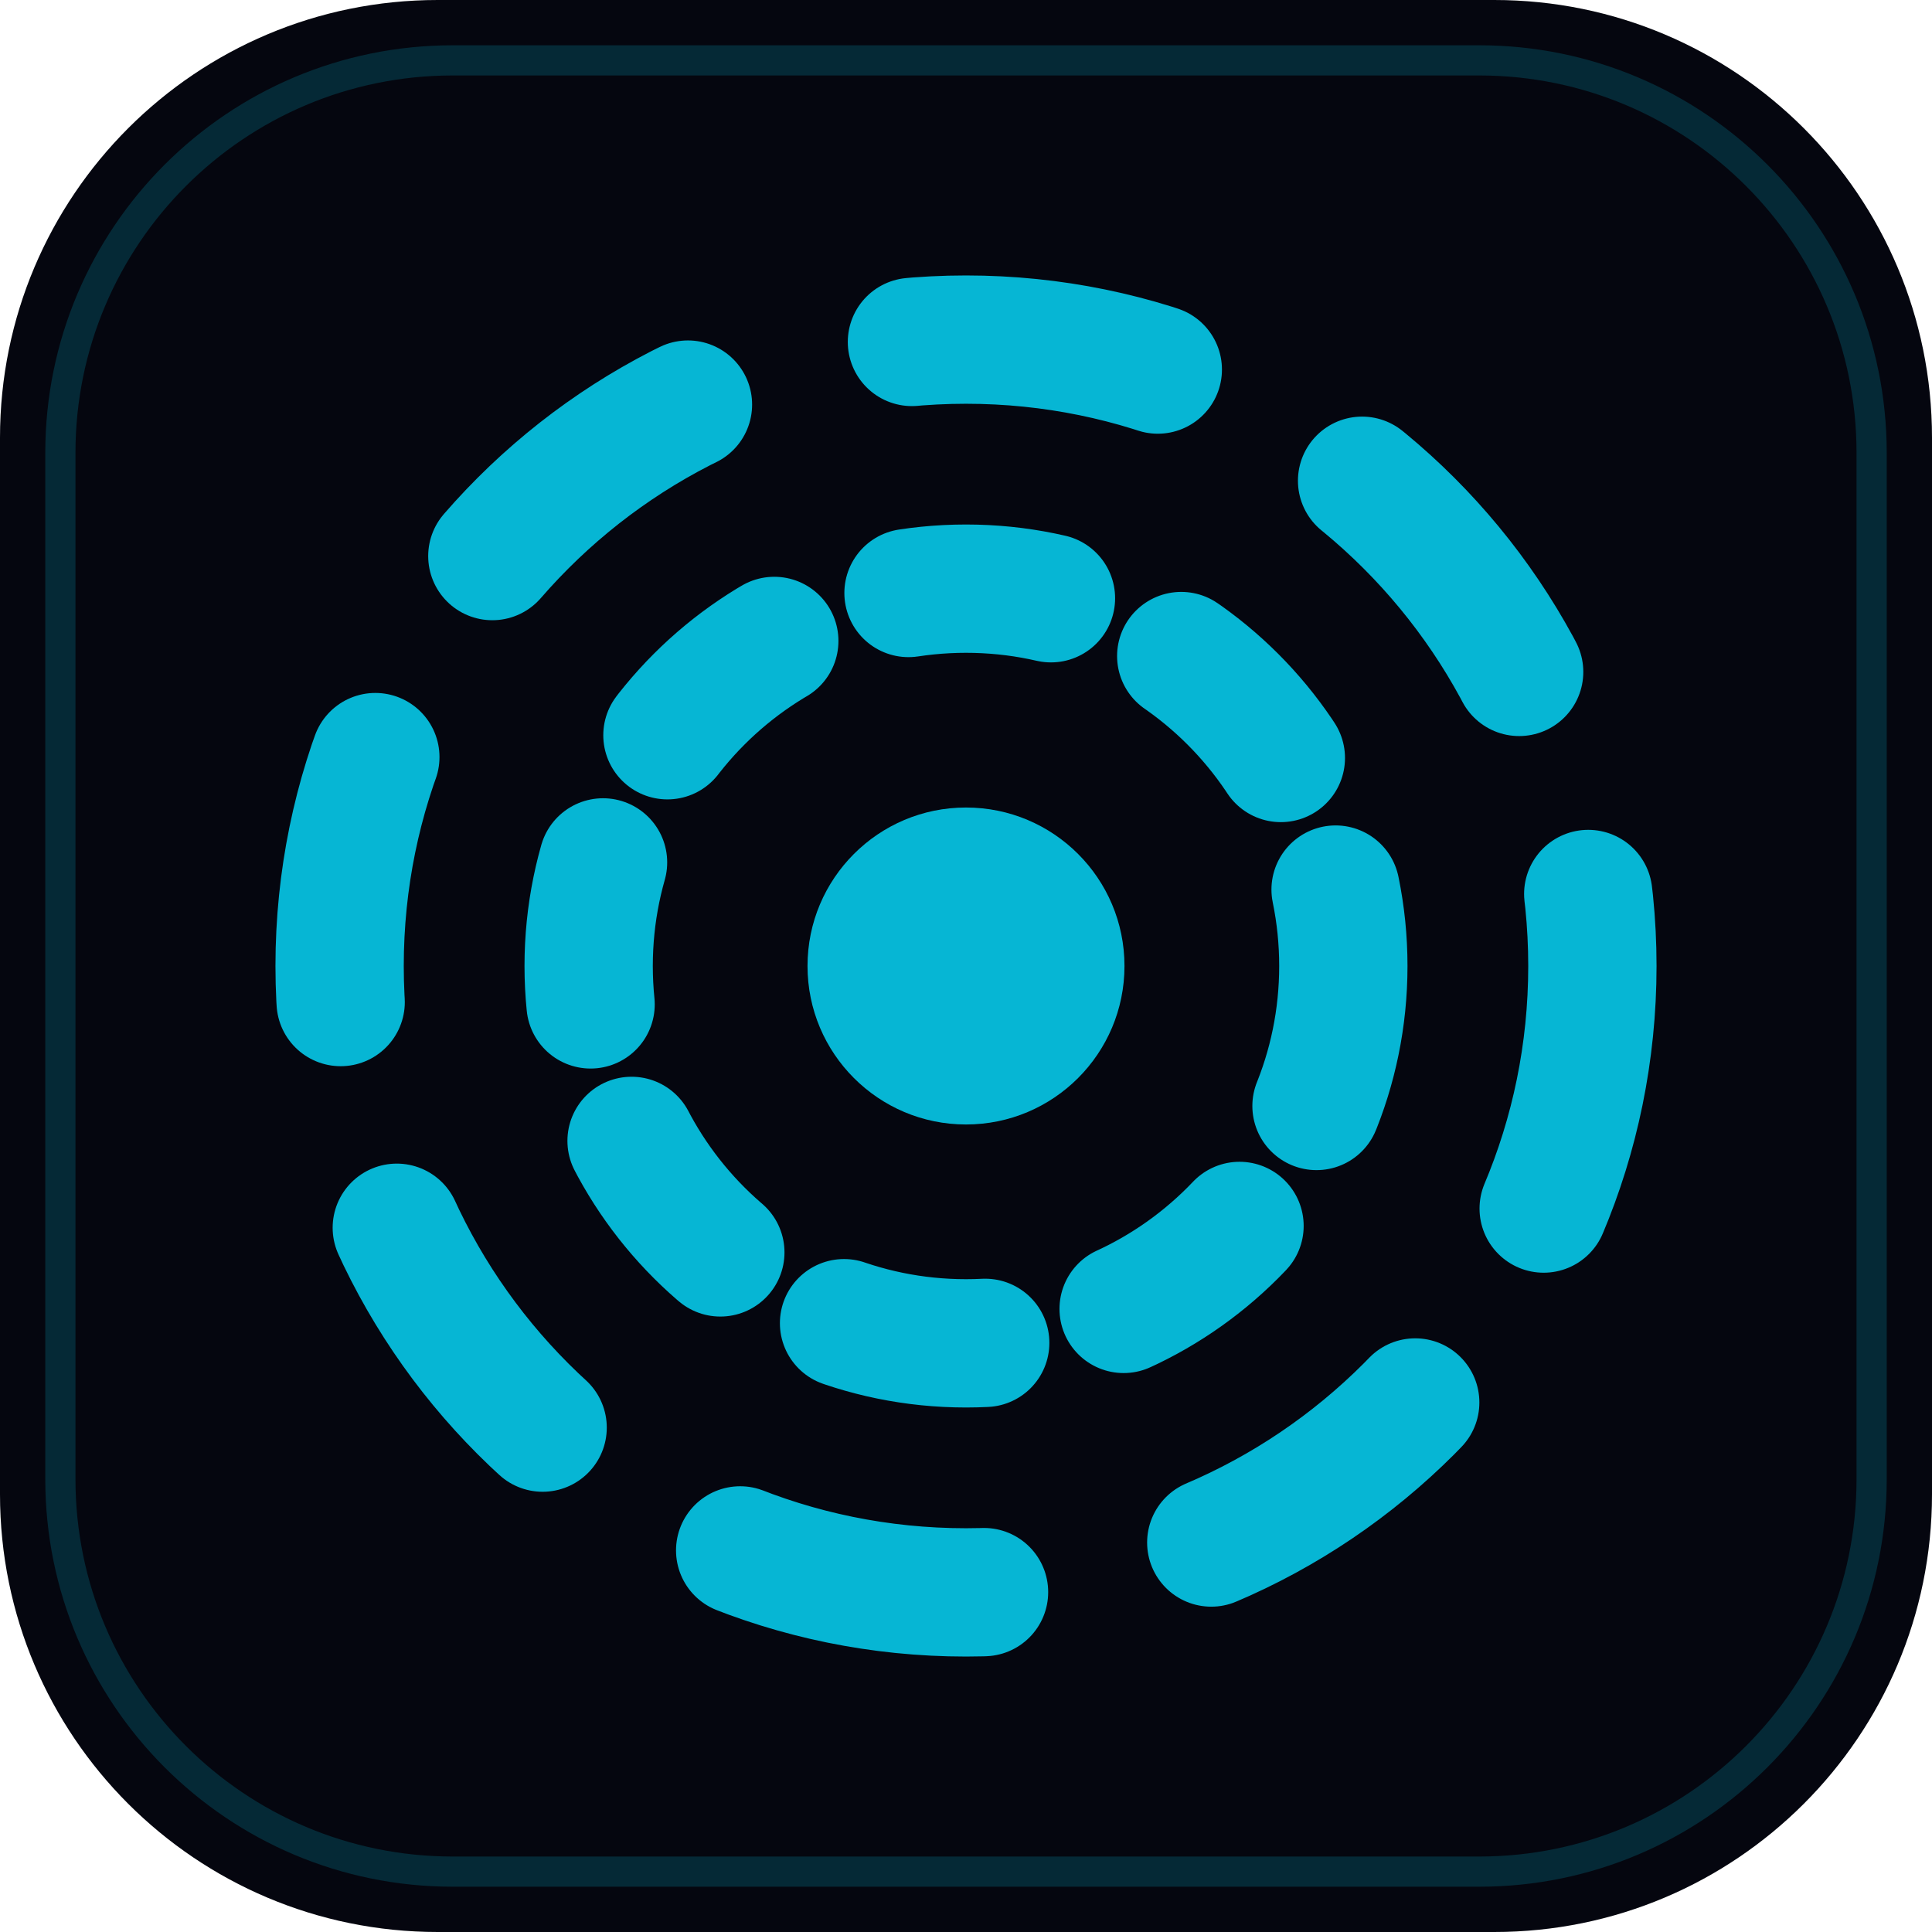
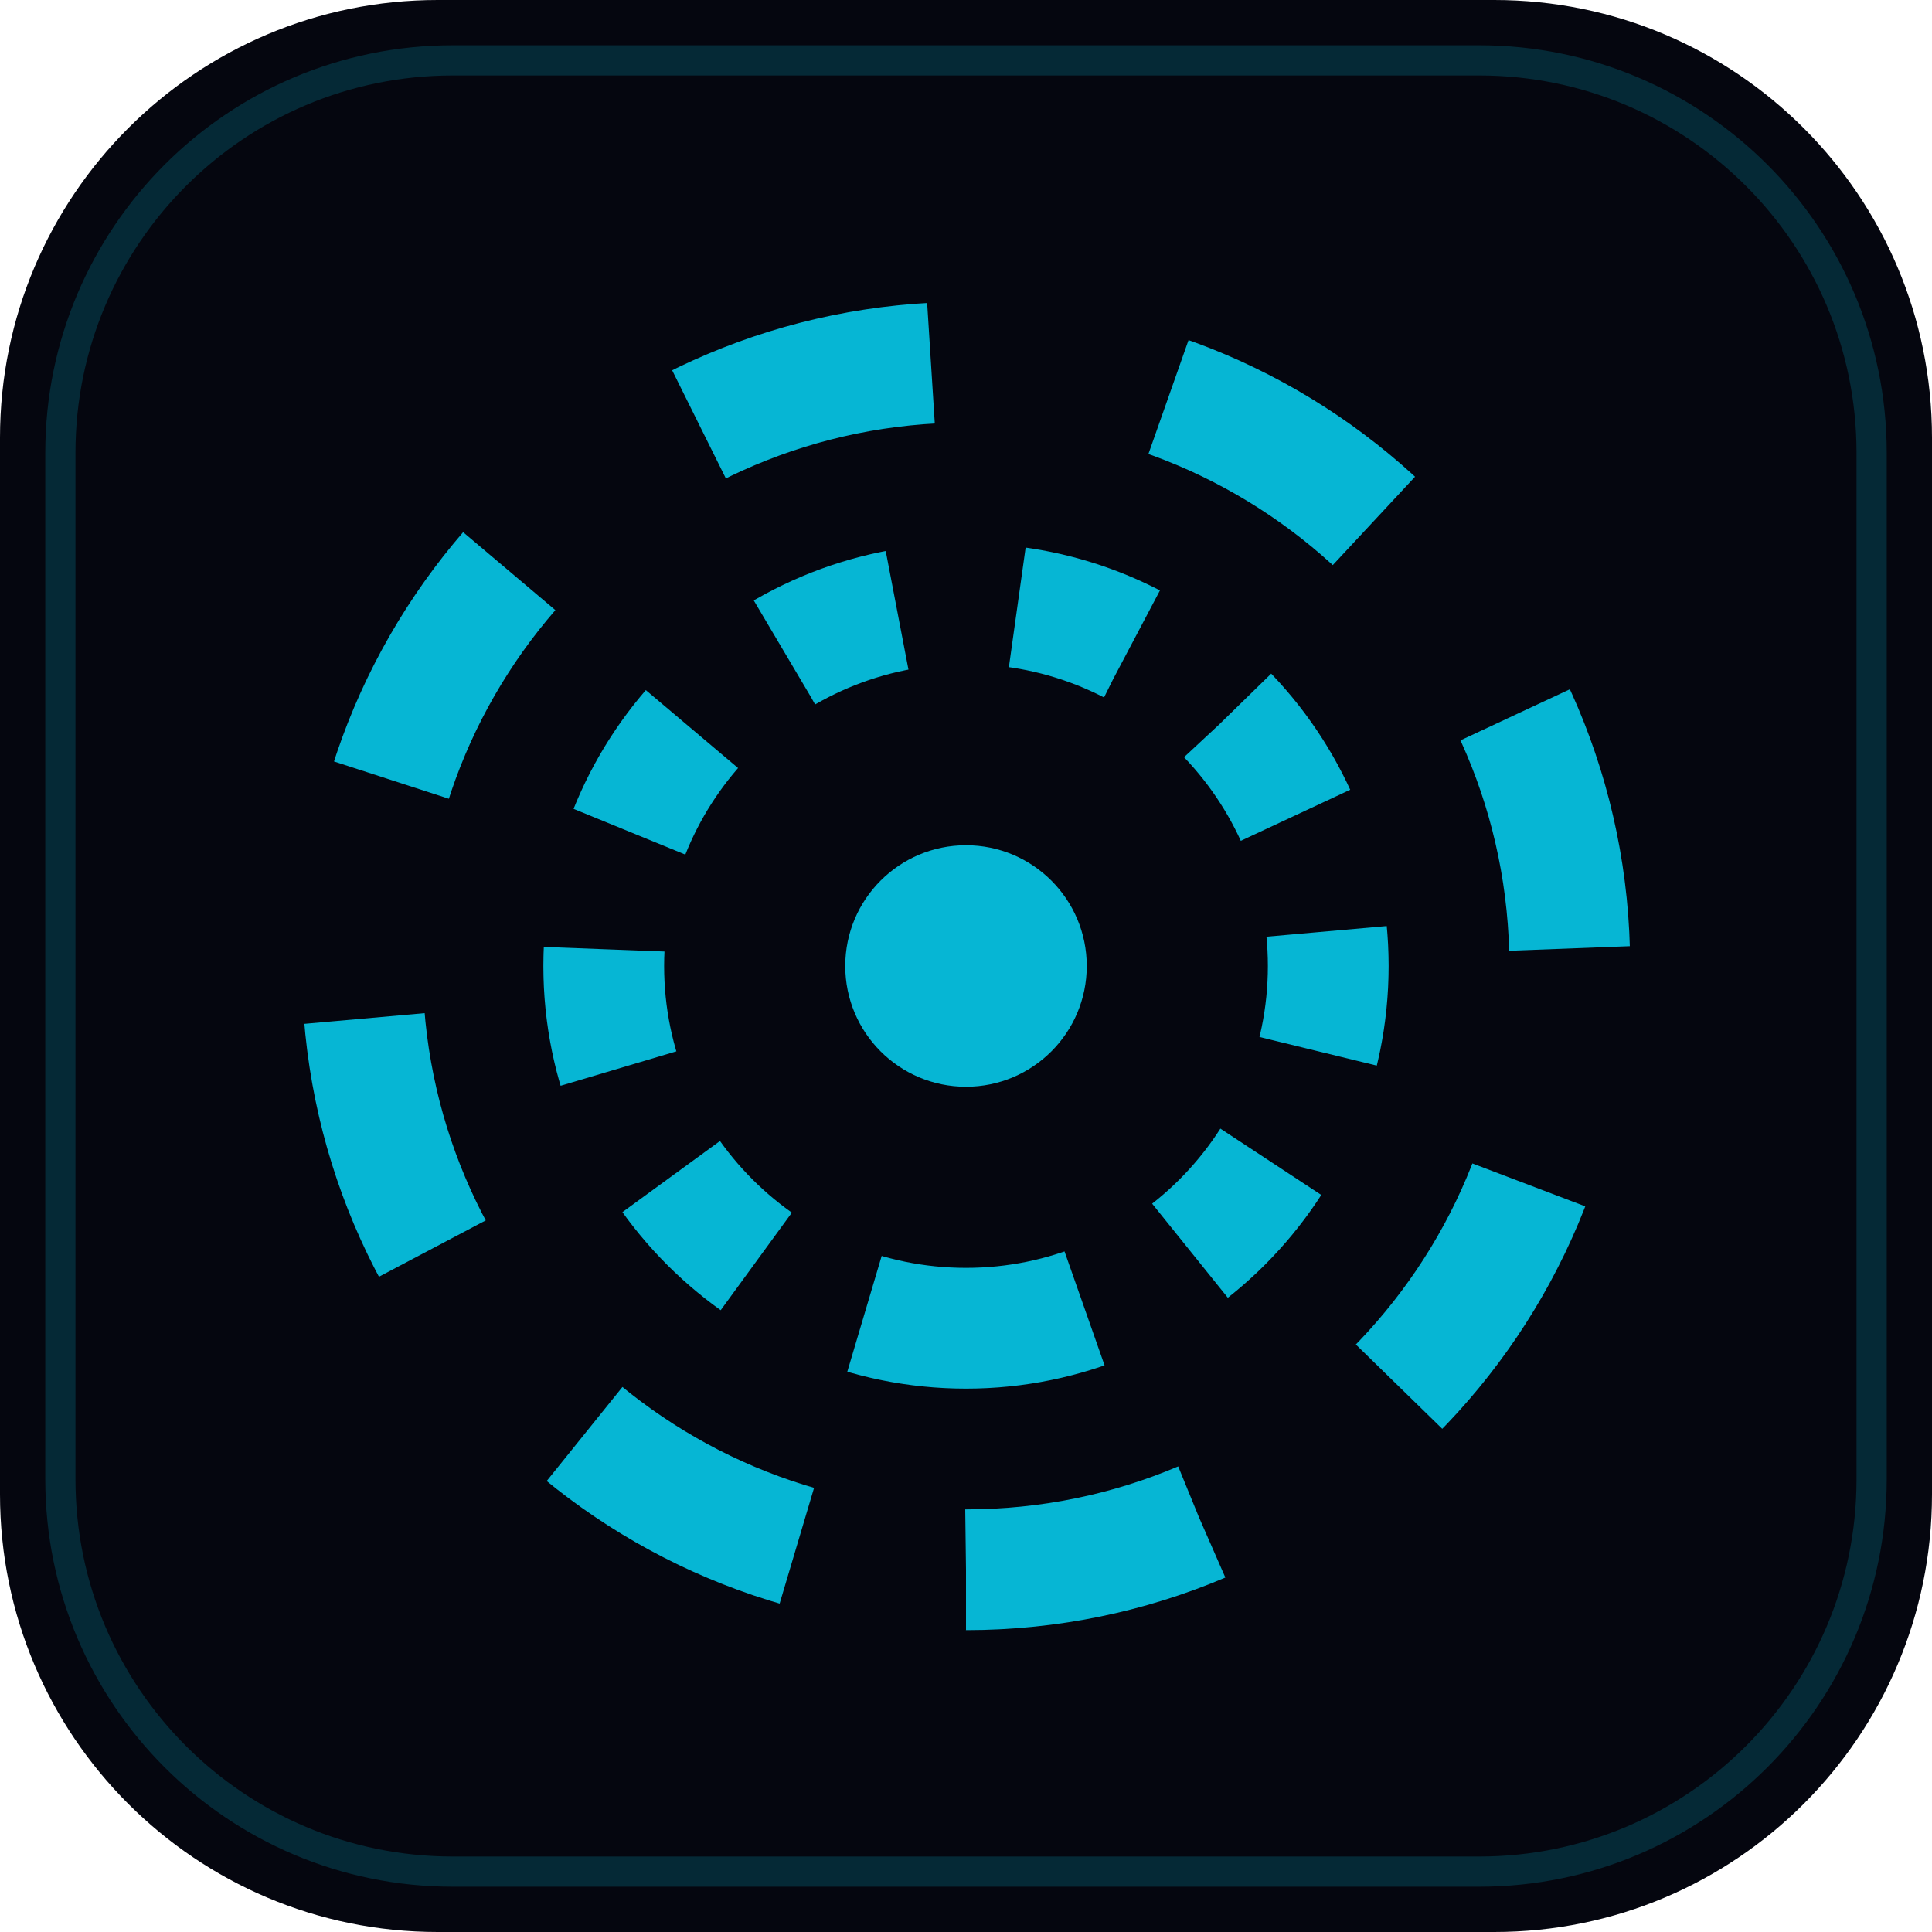
<svg xmlns="http://www.w3.org/2000/svg" width="512" height="512" viewBox="0 0 512 512" fill="none" role="img" aria-labelledby="title desc">
  <rect width="512" height="512" rx="116" fill="#05060F" />
  <rect x="16" y="16" width="480" height="480" rx="104" stroke="#06B6D4" stroke-opacity="0.2" stroke-width="8" />
-   <circle cx="256" cy="256" r="166" stroke="#06B6D4" stroke-width="34" stroke-dasharray="66 62" stroke-linecap="round" />
-   <circle cx="256" cy="256" r="100" stroke="#06B6D4" stroke-width="34" stroke-dasharray="38 38" stroke-linecap="round" />
-   <circle cx="256" cy="256" r="42" fill="#06B6D4" />
+   <g transform="translate(64 64) scale(16)">
+     <path d="M12 22C17.523 22 22 17.523 22 12C22 6.477 17.523 2 12 2C6.477 2 2 6.477 2 12C2 17.523 6.477 22 12 22Z" stroke="#06B6D4" stroke-width="2" stroke-dasharray="4 4" />
+     <path d="M12 18C15.314 18 18 15.314 18 12C18 8.686 15.314 6 12 6C8.686 6 6 8.686 6 12C6 15.314 8.686 18 12 18Z" stroke="#06B6D4" stroke-width="2" stroke-dasharray="2 2" />
+     <circle cx="12" cy="12" r="2" fill="#06B6D4" />
+   </g>
</svg>
